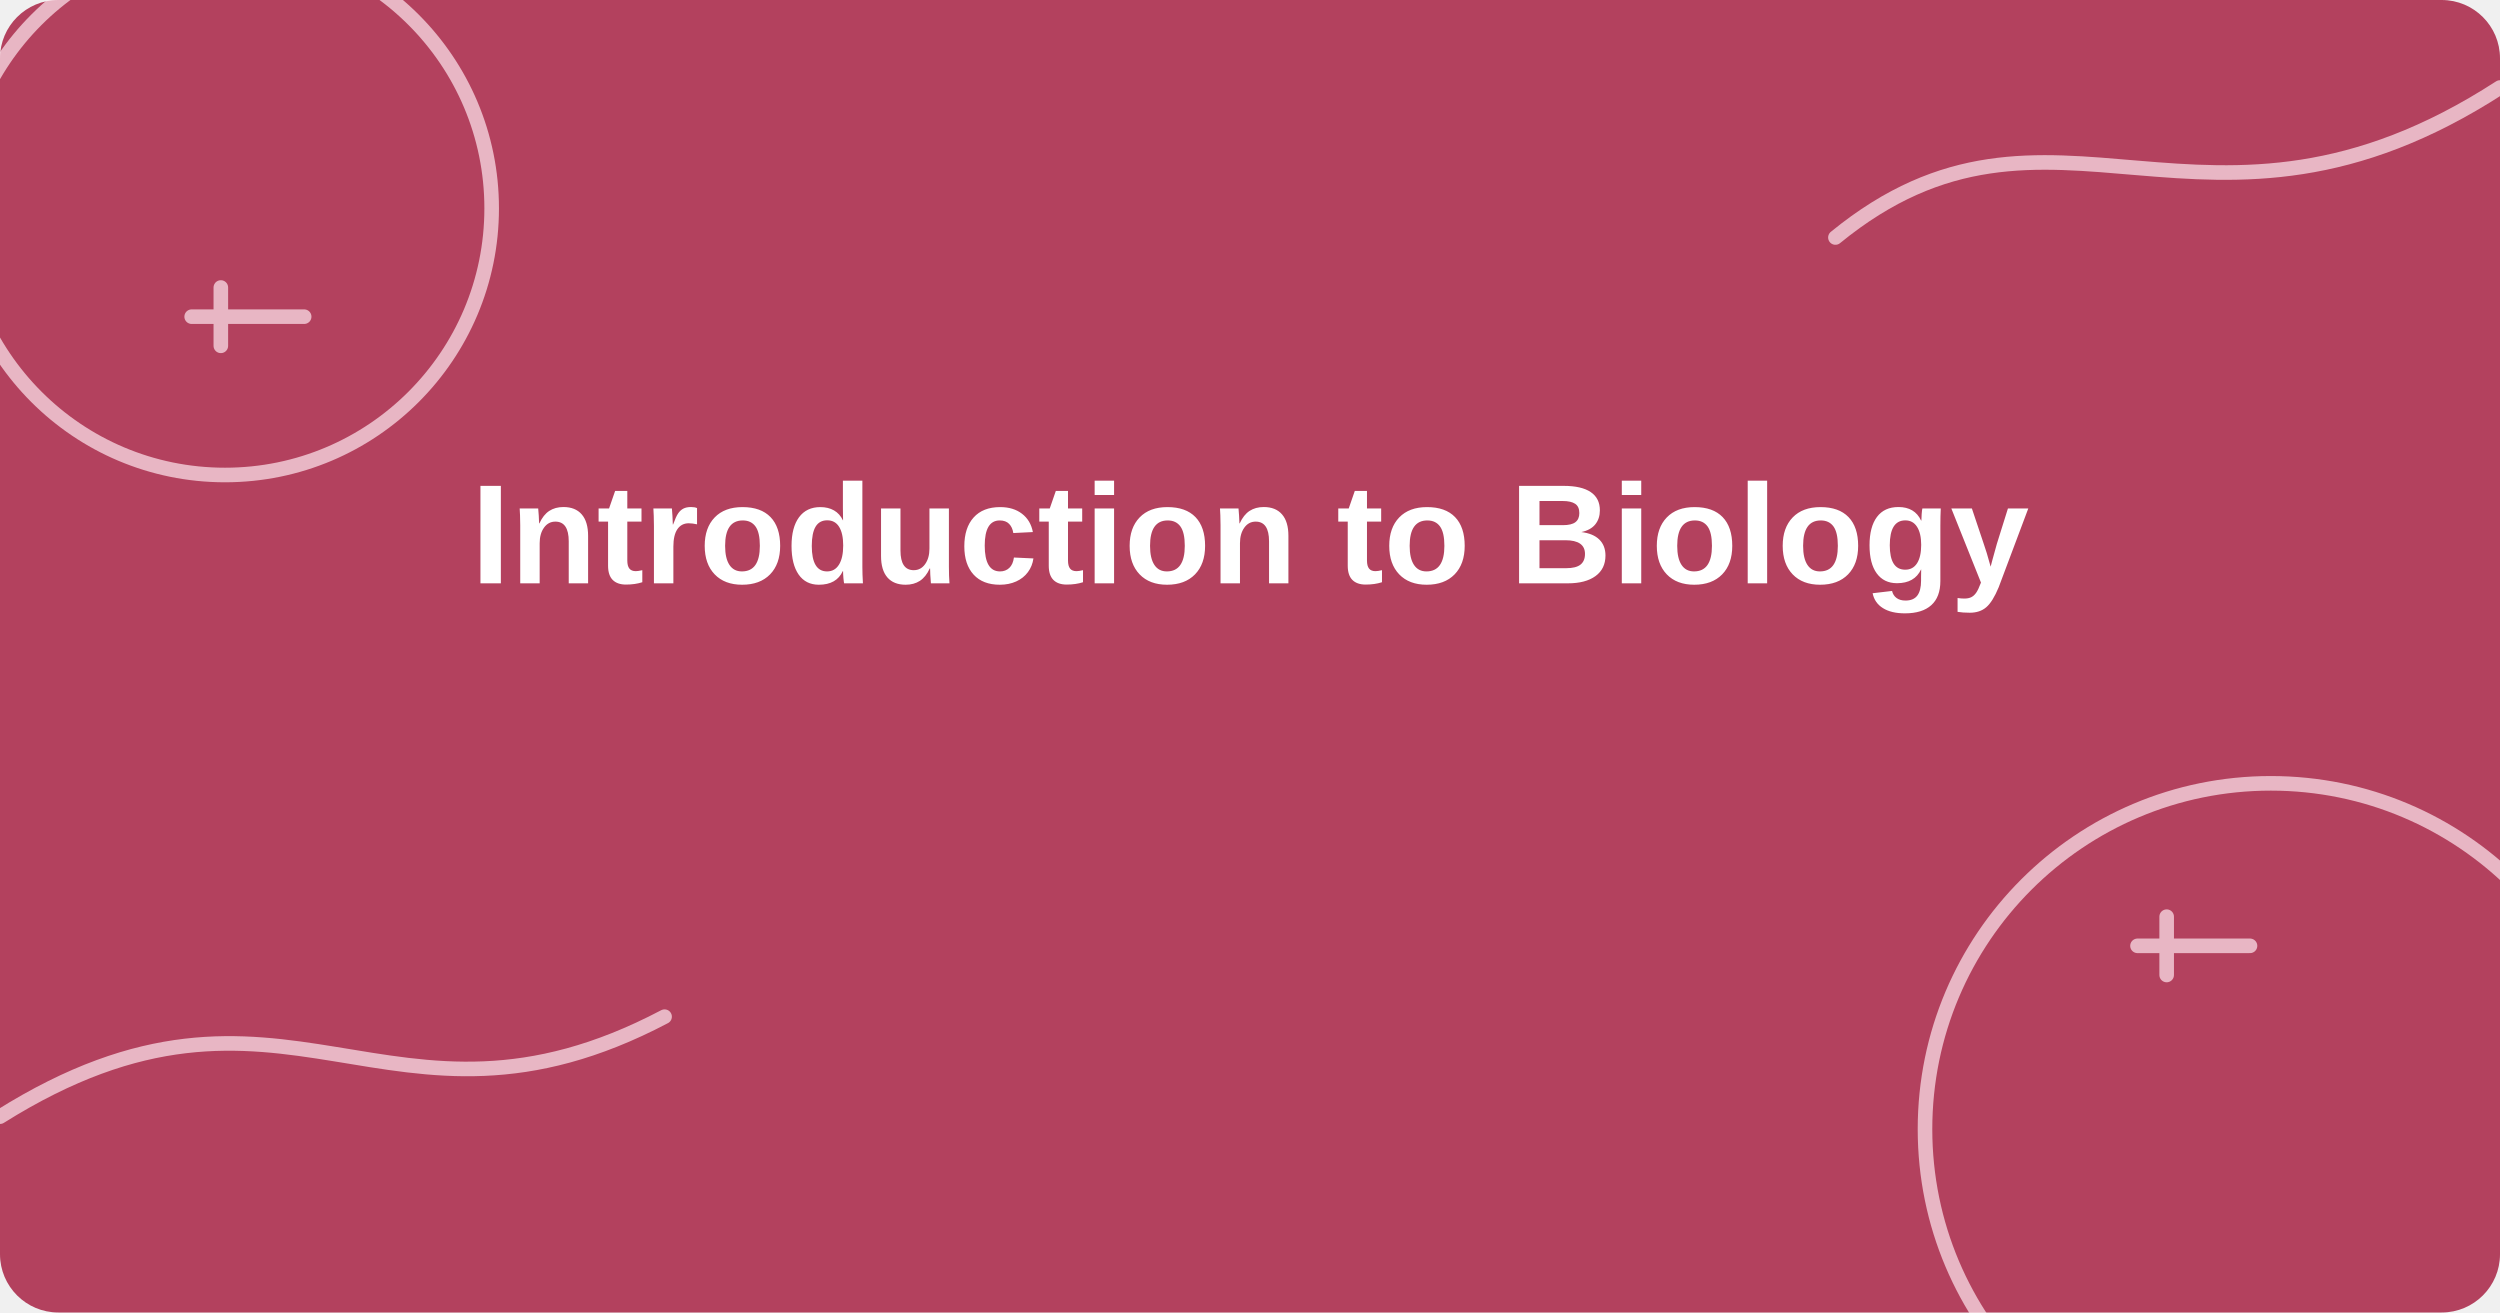
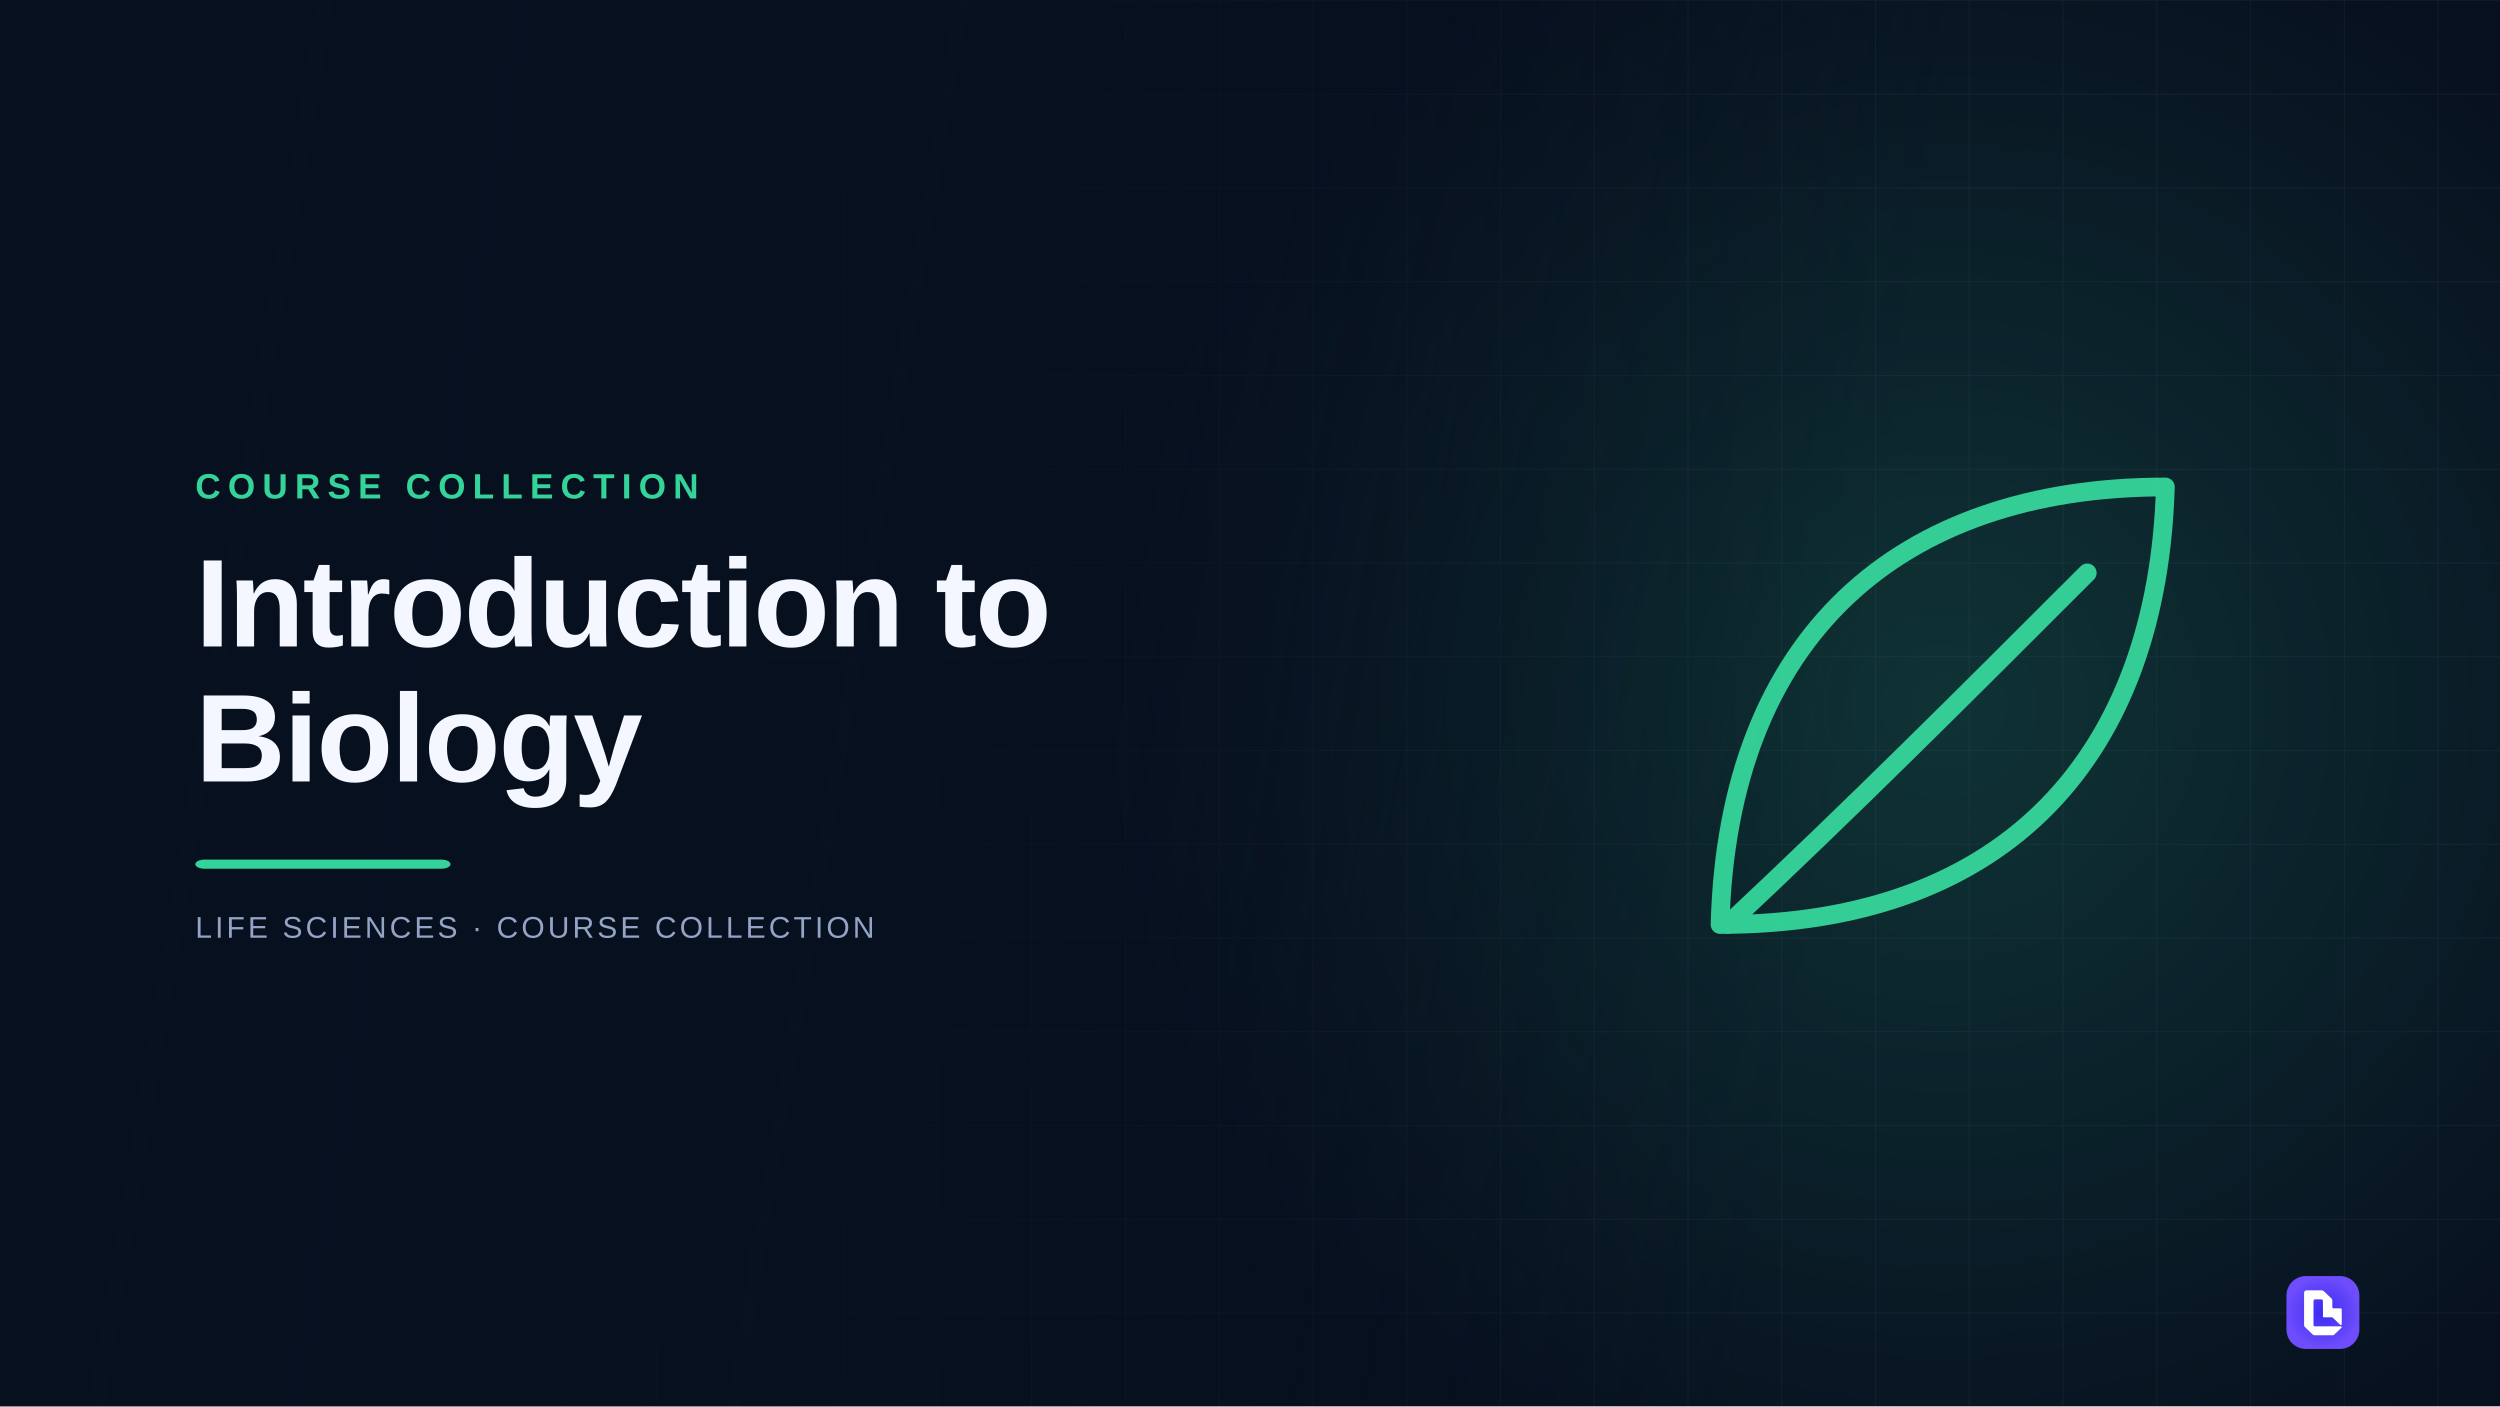
- <svg xmlns="http://www.w3.org/2000/svg" width="1200" height="630" viewBox="0 0 1200 630" fill="none">
-   <rect width="1200" height="630" rx="28" fill="#B3415E" />
-   <circle cx="108" cy="100" r="128" stroke="#FFE8EF" stroke-width="7" opacity=".7" />
-   <circle cx="1090" cy="542" r="166" stroke="#FFE8EF" stroke-width="7" opacity=".7" />
-   <path d="M0 536C137 450 186 558 319 488M881 114c104-85 177 20 319-72" stroke="#FFE8EF" stroke-width="7" stroke-linecap="round" opacity=".7" />
-   <path d="M92 152h54M106 138v28M1026 454h54M1040 440v28" stroke="#FFE8EF" stroke-width="7" stroke-linecap="round" opacity=".7" />
-   <text x="600" y="280" text-anchor="middle" fill="white" font-family="Arial, Helvetica, sans-serif" font-size="68" font-weight="700">Introduction to Biology</text>
+ <svg xmlns="http://www.w3.org/2000/svg" width="1920" height="1080" viewBox="0 0 1920 1080" fill="none">
+   <defs>
+     <radialGradient id="glow">
+       <stop stop-color="#34D399" stop-opacity=".18" />
+       <stop offset="1" stop-color="#34D399" stop-opacity="0" />
+     </radialGradient>
+     <linearGradient id="mask" x1="0" y1="0" x2="1" y2=".09">
+       <stop stop-color="#07101F" stop-opacity=".94" />
+       <stop offset=".4" stop-color="#07101F" stop-opacity=".84" />
+       <stop offset=".62" stop-color="#07101F" stop-opacity=".3" />
+       <stop offset=".78" stop-color="#07101F" stop-opacity="0" />
+     </linearGradient>
+     <pattern id="grid" width="72" height="72" patternUnits="userSpaceOnUse">
+       <path d="M72 0H0V72" stroke="#93A4C5" stroke-opacity=".1" />
+     </pattern>
+   </defs>
+   <rect width="1920" height="1080" fill="#07101F" />
+   <ellipse cx="1492" cy="542" rx="640" ry="640" fill="url(#glow)" />
+   <rect width="1920" height="1080" fill="url(#grid)" />
+   <rect width="1920" height="1080" fill="url(#mask)" />
+   <g id="course-figure" opacity=".96" transform="translate(1201.00 272.00) scale(6)" stroke="#34D399" stroke-width="2.4" stroke-linecap="round" stroke-linejoin="round">
+     <path d="M20 73C21 36 43 17 77 17 76 51 57 73 20 73Z" stroke="#34D399" stroke-width="2.4" stroke-linecap="round" stroke-linejoin="round" />
+     <path d="M21 73c16-15 30-29 46-45" stroke="#34D399" stroke-width="2.4" stroke-linecap="round" stroke-linejoin="round" />
+   </g>
+   <g font-family="Arial, Helvetica, sans-serif">
+     <text x="150" y="382.82" fill="#34D399" font-size="27" font-weight="700" letter-spacing="5.5">COURSE COLLECTION</text>
+     <text x="150" y="496.50" fill="#F4F7FF" font-size="96" font-weight="800" letter-spacing="-1.4">Introduction to</text>
+     <text x="150" y="600.18" fill="#F4F7FF" font-size="96" font-weight="800" letter-spacing="-1.4">Biology</text>
+     <rect x="150" y="660.18" width="196" height="7" rx="7" fill="#34D399" />
+     <text x="150" y="720.18" fill="#93A4C5" font-size="23" letter-spacing="2.4">LIFE SCIENCES · COURSE COLLECTION</text>
+   </g>
+   <svg x="1756" y="980" width="56" height="56" viewBox="0 0 120 120">
+     <path d="M0 32C0 14.327 14.327 0 32 0H88C105.673 0 120 14.327 120 32V88C120 105.673 105.673 120 88 120H32C14.327 120 0 105.673 0 88V32Z" fill="url(#paint0_radial_3803_20895)" />
+     <path d="M29 54.178C29 45.416 29 36.653 29 27.89C29 25.023 30.586 23.509 33.598 23.509C41.67 23.509 49.743 23.521 57.815 23.498C58.516 23.479 59.214 23.602 59.861 23.86C60.509 24.118 61.092 24.504 61.572 24.993C65.713 29.004 69.88 32.99 74.073 36.95C75.03 37.858 75.506 38.907 75.506 40.181C75.497 43.697 75.494 47.211 75.496 50.724C75.496 52.446 76.248 53.158 78.075 53.16C81.68 53.16 85.286 53.16 88.894 53.16C90.314 53.16 91 53.806 91 55.159C91 63.1 91 71.041 91 78.982C91 79.698 90.811 80.332 90.076 80.607C89.341 80.883 88.765 80.577 88.224 80.06C84.439 76.418 80.618 72.803 76.847 69.154C75.947 68.284 74.977 67.874 73.679 67.893C69.787 67.949 65.894 67.914 62 67.914C60.532 67.914 60.065 67.476 60.063 66.093C60.053 58.107 60.042 50.12 60.033 42.132C60.037 41.675 60.015 41.218 59.968 40.763C59.825 39.475 58.73 38.367 57.389 38.347C53.976 38.296 50.56 38.285 47.147 38.347C45.543 38.378 44.49 39.723 44.487 41.508C44.477 46.551 44.472 51.594 44.47 56.636C44.47 64.555 44.467 72.474 44.461 80.391C44.461 82.115 45.122 82.753 46.904 82.753C60.996 82.753 75.086 82.753 89.176 82.753C89.835 82.753 90.433 82.838 90.752 83.462C91.049 84.047 90.999 84.614 90.496 85.096C86.512 88.903 82.526 92.708 78.538 96.512C78.195 96.834 77.788 97.086 77.341 97.254C76.894 97.423 76.416 97.504 75.936 97.492C66.001 97.498 56.066 97.498 46.131 97.492C44.941 97.492 43.981 96.978 43.156 96.187C39.908 93.07 36.654 89.956 33.393 86.844C32.449 85.94 31.52 85.019 30.546 84.145C29.484 83.194 28.999 82.036 29 80.659C29 62.991 29.012 63.01 29 54.178Z" fill="white" />
+     <defs>
+       <radialGradient id="paint0_radial_3803_20895" cx="0" cy="0" r="1" gradientUnits="userSpaceOnUse" gradientTransform="translate(60 60) rotate(90) scale(60)">
+         <stop stop-color="#3A2AF4" />
+         <stop offset="1" stop-color="#6E4DFC" />
+       </radialGradient>
+     </defs>
+   </svg>
</svg>
